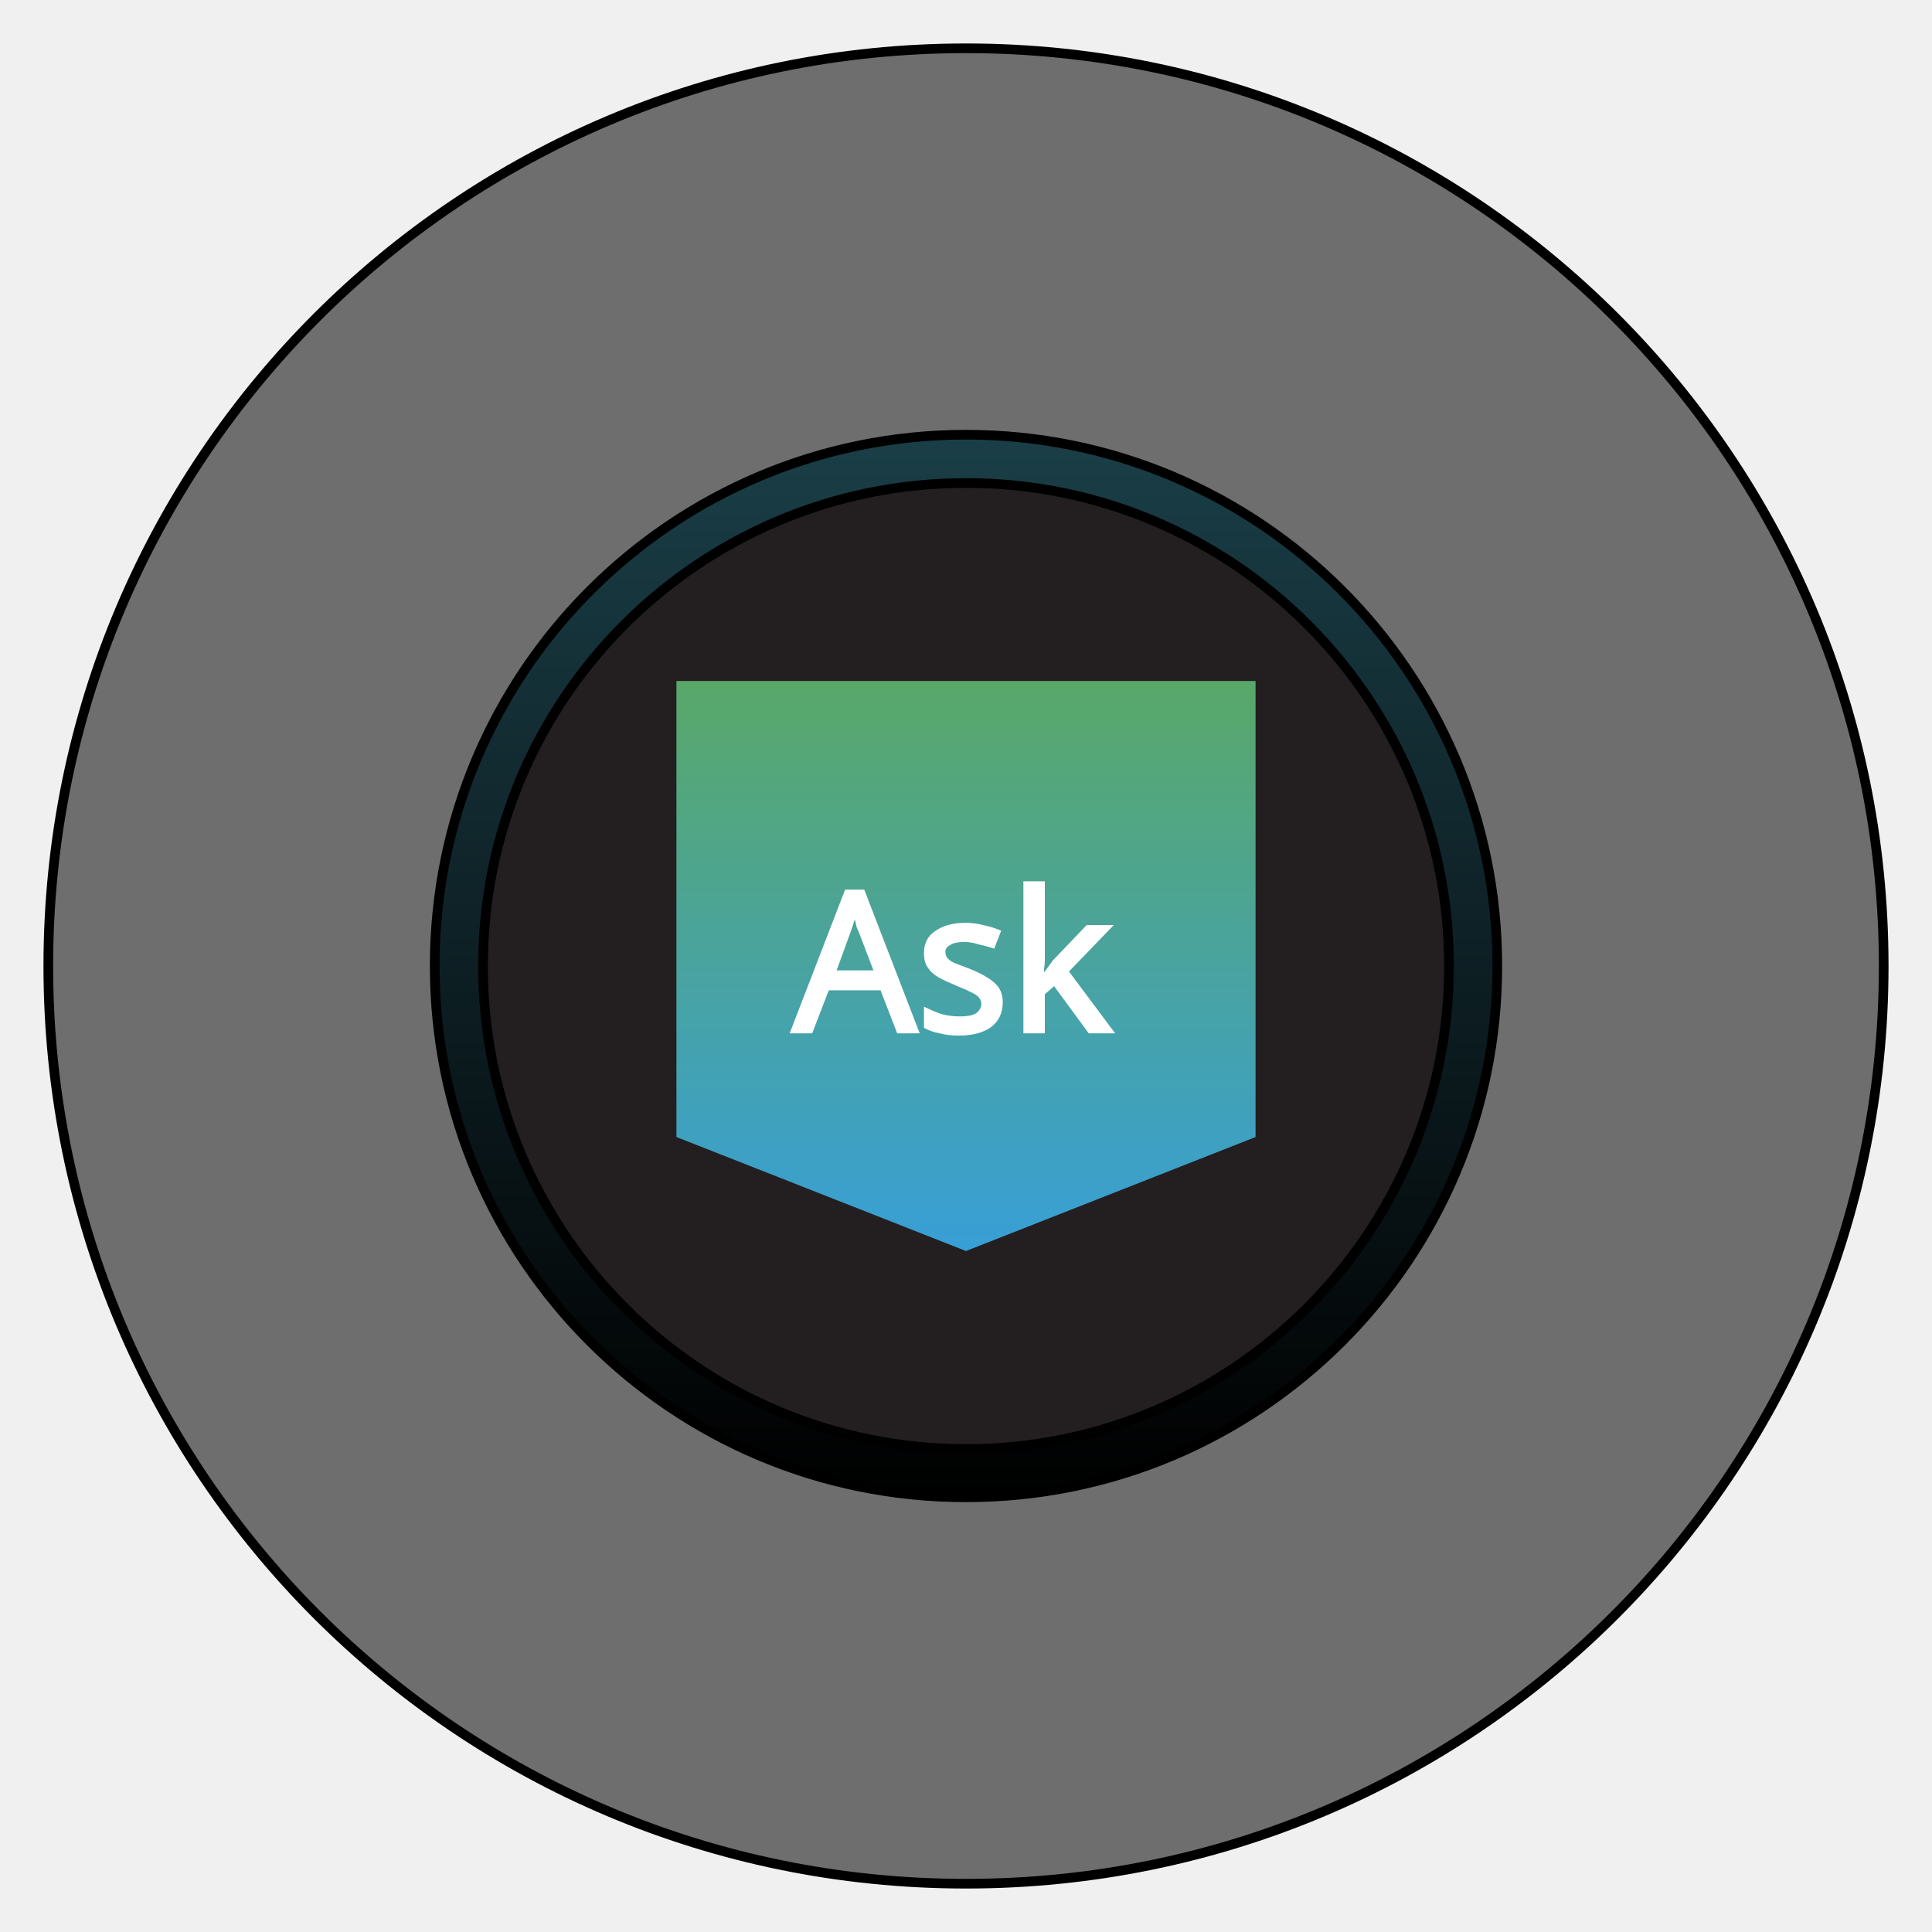
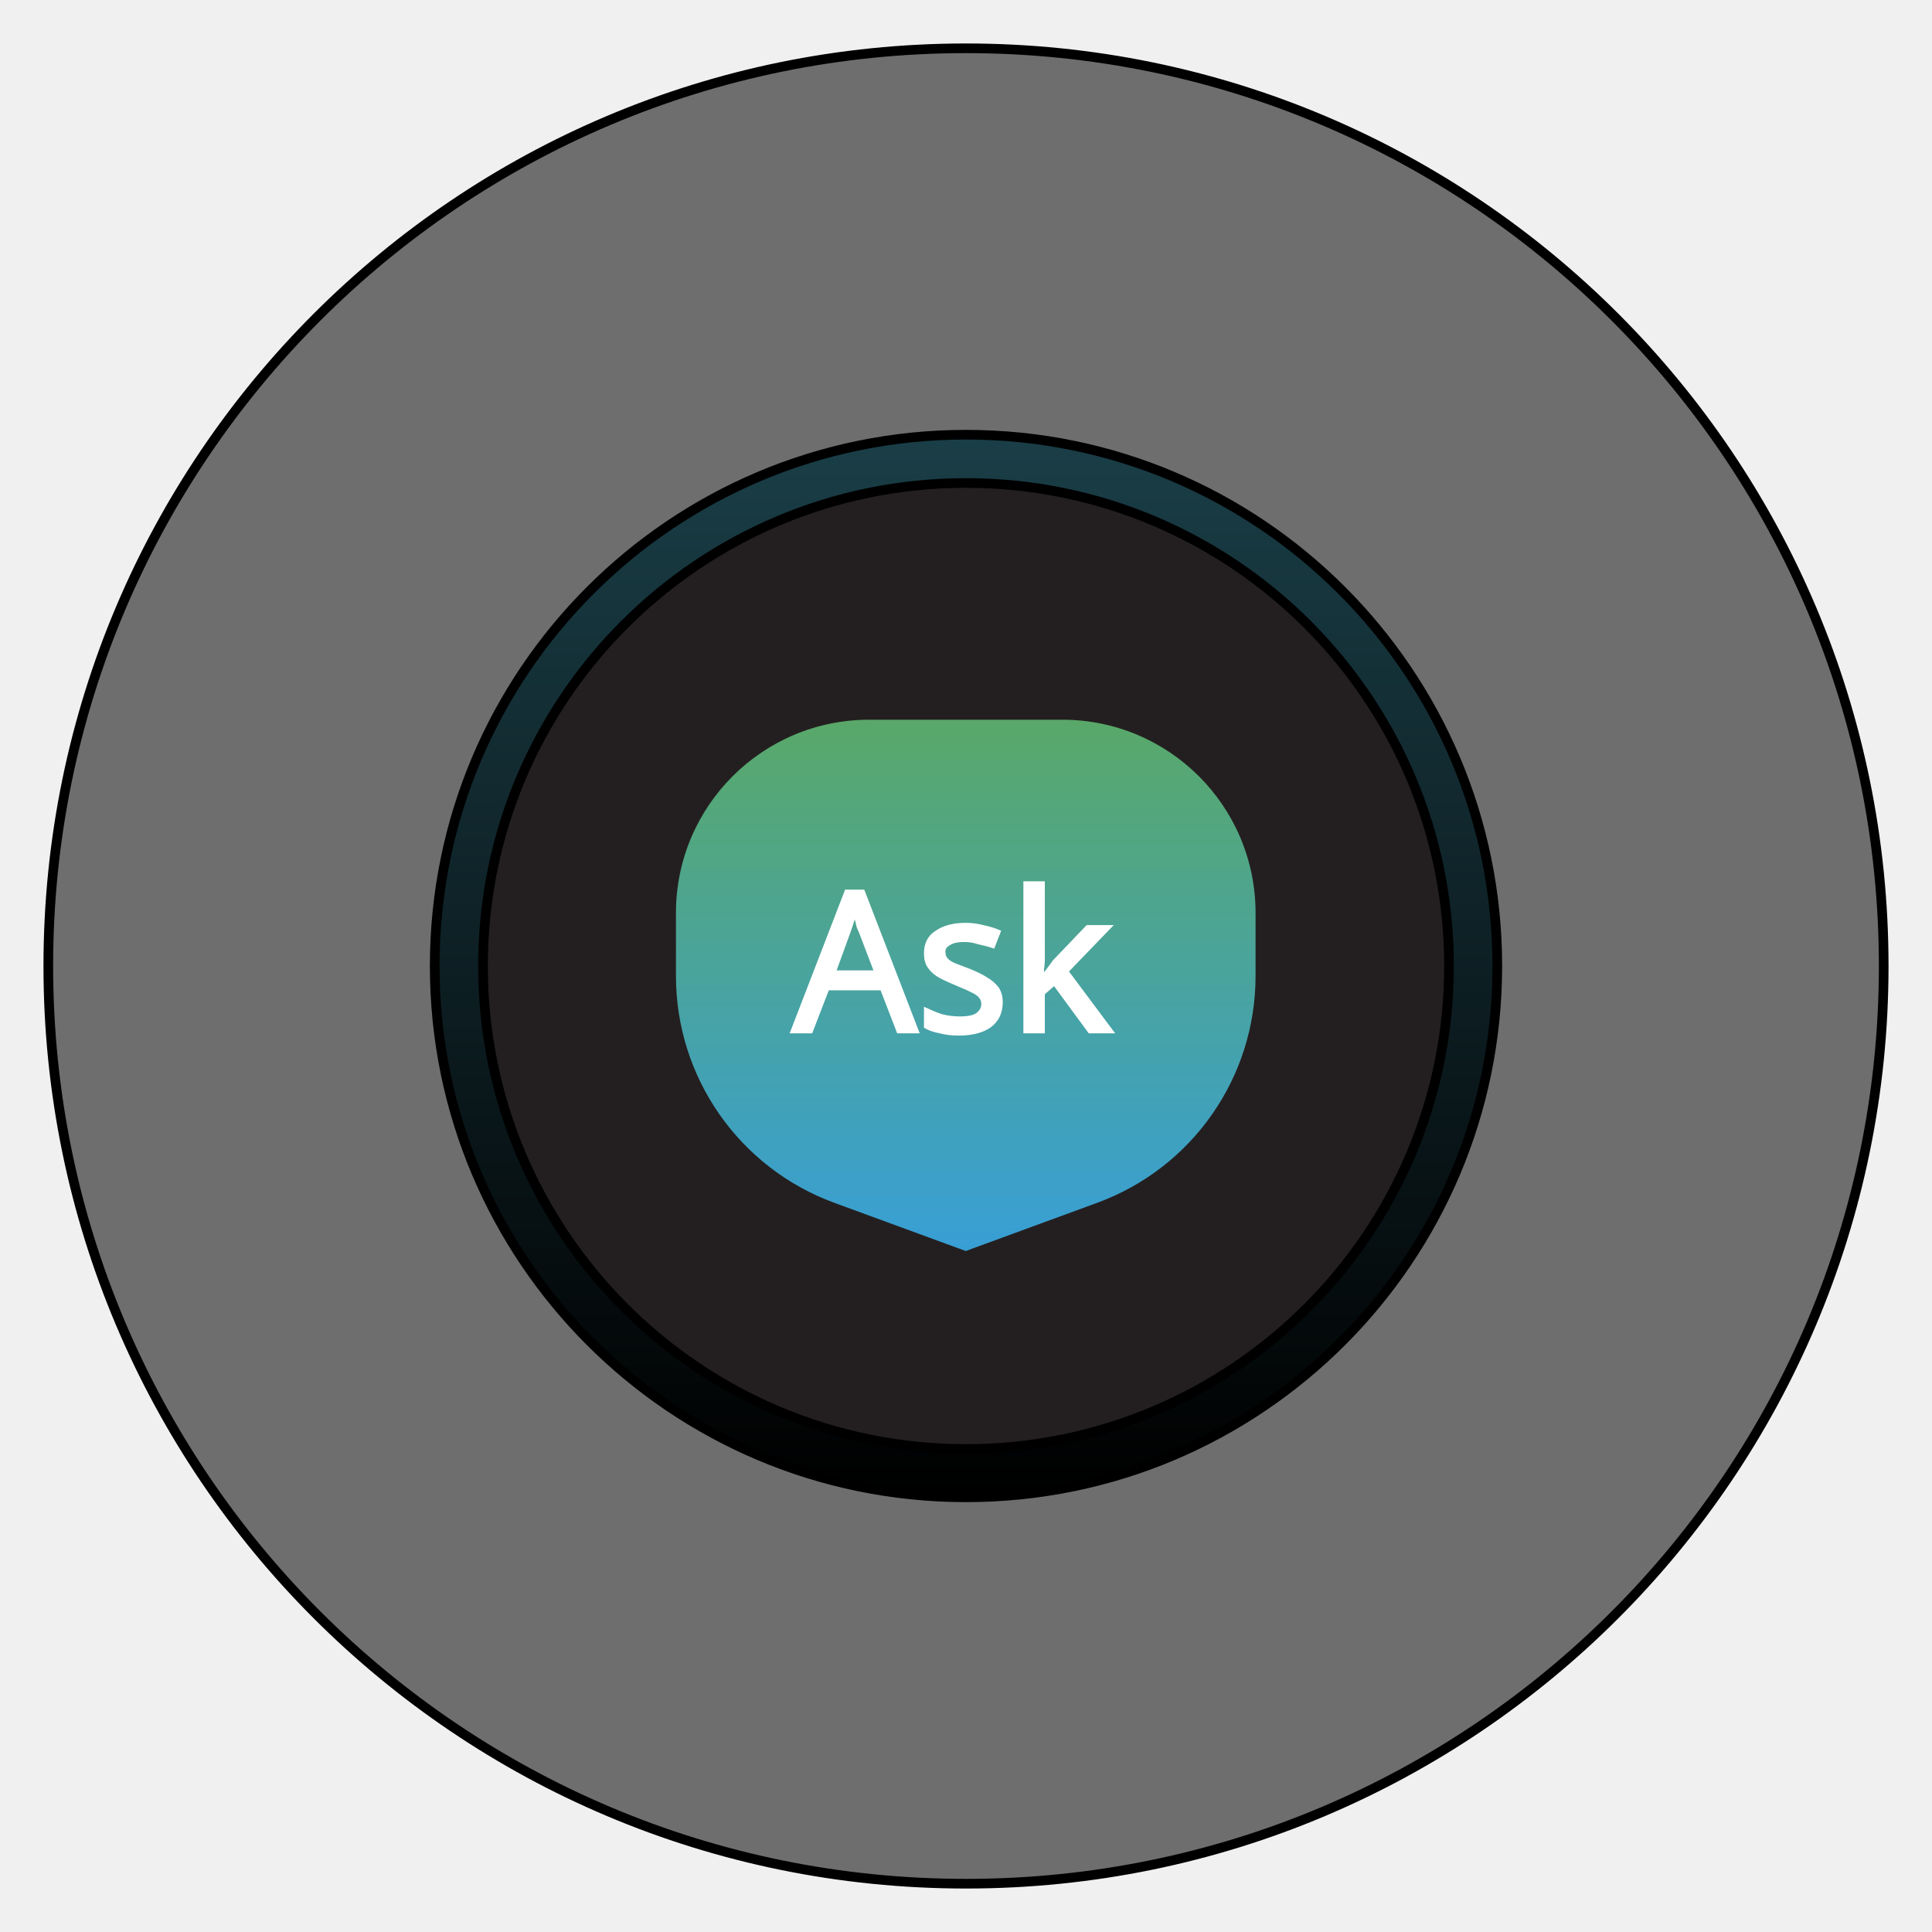
<svg xmlns="http://www.w3.org/2000/svg" width="40" height="40" viewBox="0 0 40 40">
  <defs>
    <linearGradient id="untitled-a" x1="50%" x2="50%" y1="0%" y2="100%">
      <stop offset="0%" stop-color="#1A3E47" />
      <stop offset="100%" />
    </linearGradient>
    <linearGradient id="untitled-b" x1="50%" x2="50%" y1="0%" y2="100%">
      <stop offset="0%" stop-color="#59A869" />
      <stop offset="100%" stop-color="#389FD6" />
    </linearGradient>
  </defs>
  <g fill="none" fill-rule="evenodd">
    <rect width="40" height="40" />
    <circle cx="20" cy="20" r="19" fill="#6E6E6E" fill-rule="nonzero" stroke="#000" stroke-width=".2" />
    <g transform="translate(9 9)">
      <circle cx="11" cy="11" r="11" fill="url(#untitled-a)" fill-rule="nonzero" stroke="#000" stroke-width=".2" />
      <circle cx="11" cy="11" r="10" fill="#231F20" fill-rule="nonzero" stroke="#000" stroke-width=".2" />
-       <polygon fill="url(#untitled-b)" fill-rule="nonzero" points="5.005 5.099 16.995 5.099 16.995 14.541 11 16.901 5.005 14.541" />
+       <path fill="url(#untitled-b)" fill-rule="nonzero" d="M8.995,5.901 L12.995,5.901 C15.204,5.901 16.995,7.692 16.995,9.901 L16.995,11.209 C16.995,13.307 15.686,15.181 13.716,15.903 L10.995,16.901 L10.995,16.901 L8.274,15.903 C6.304,15.181 4.995,13.307 4.995,11.209 L4.995,9.901 C4.995,7.692 6.786,5.901 8.995,5.901 Z" />
      <text fill="#FFF" stroke="#FFF" stroke-width=".1" font-family="Gotham" font-size="4" transform="translate(7 8)">
        <tspan x=".422" y="4.341">Ask</tspan>
      </text>
    </g>
  </g>
</svg>
